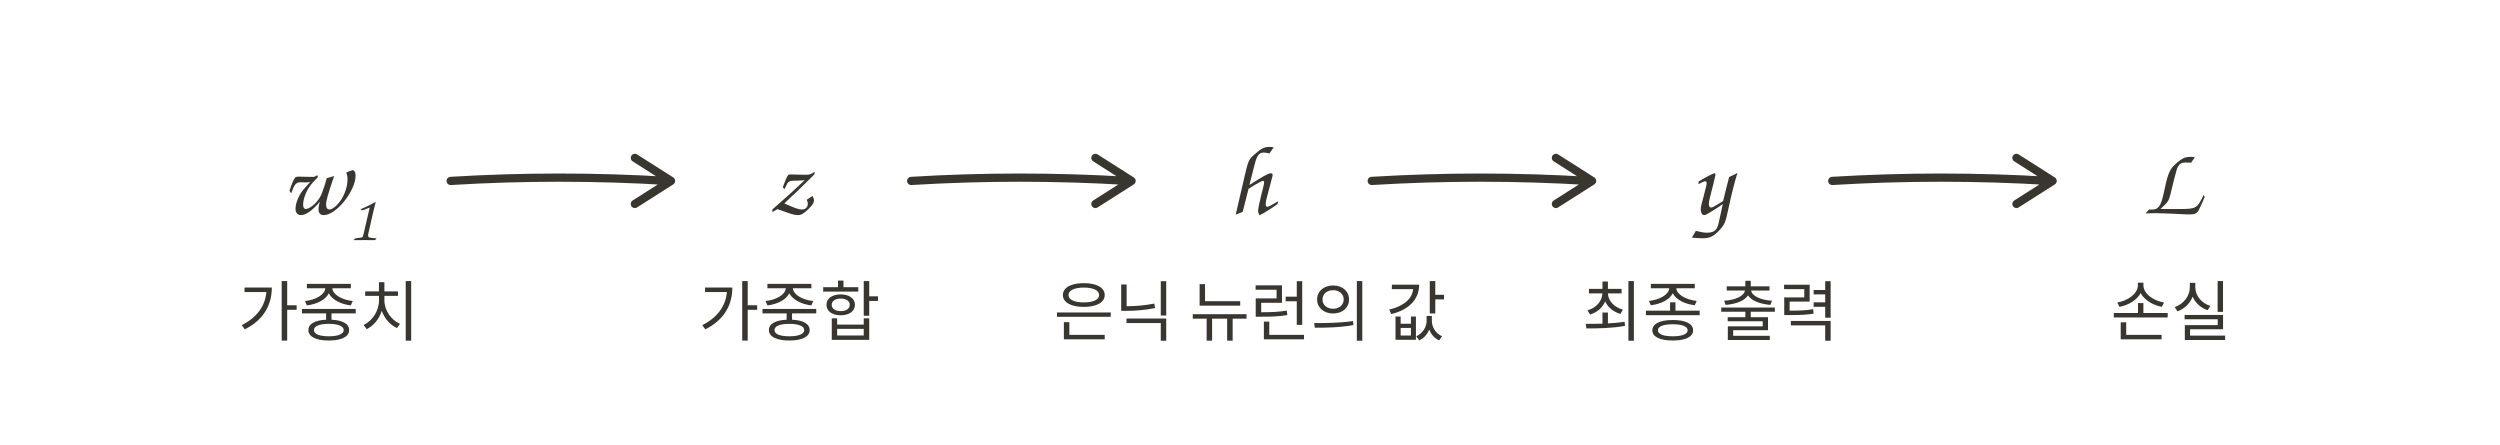
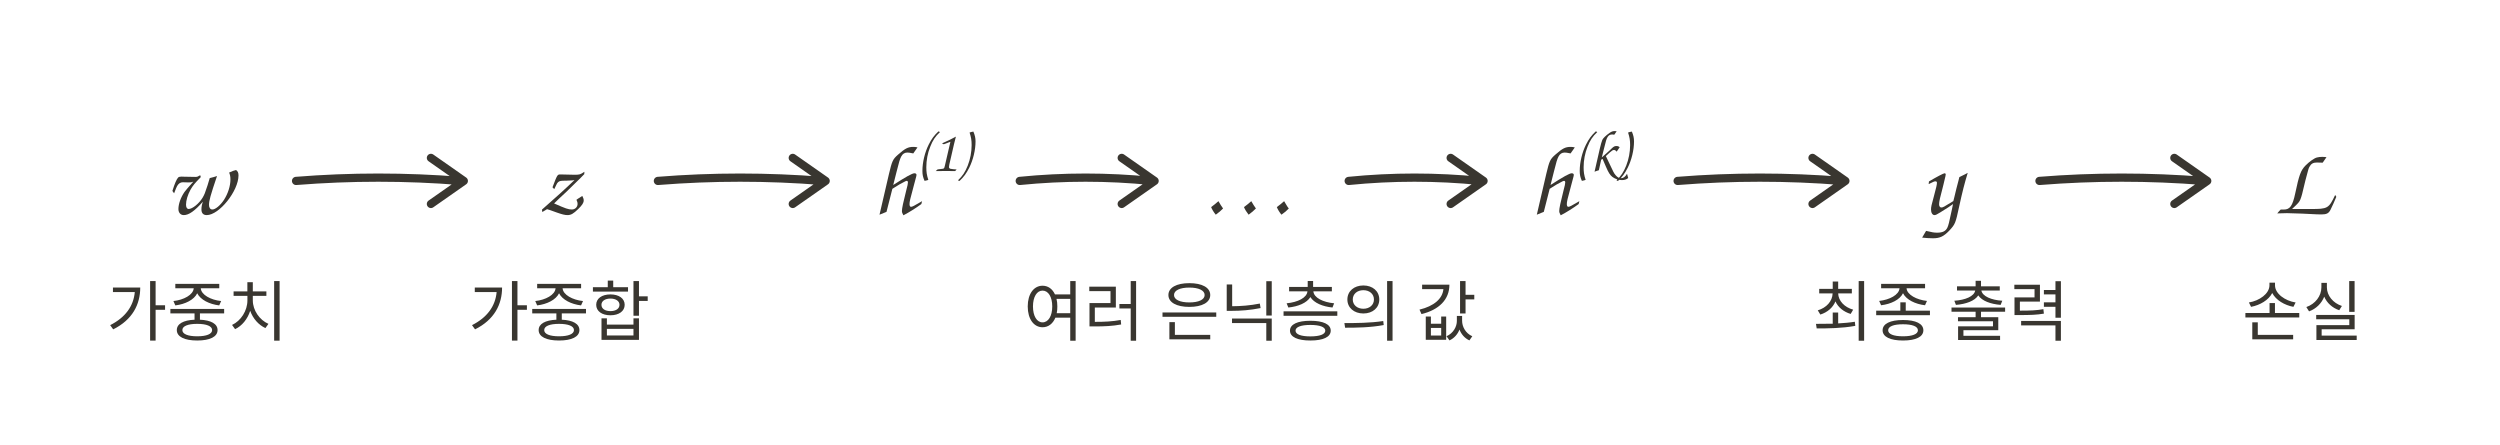
- <svg xmlns="http://www.w3.org/2000/svg" width="760" height="135" viewBox="0 0 760 135" role="img" aria-labelledby="title">
+ <svg xmlns="http://www.w3.org/2000/svg" width="760" height="135" viewBox="0 0 760 135" role="img" aria-labelledby="title desc">
  <style>text { fill:#393630; font-family:'Chalkboard SE','Segoe Print',cursive; font-size:30px; text-anchor:middle; } .ink { fill:none; stroke:#393630; stroke-width:2.5; stroke-linecap:round; stroke-linejoin:round; }.label { font-family:'Chalkboard SE','Segoe Print','Apple SD Gothic Neo','Noto Sans KR','Malgun Gothic',cursive; font-size:20px; }</style>
-   <text x="100" y="65">w<tspan font-size="20" dy="8">1</tspan>
+   <text x="60" y="65">w</text>
+   <text x="170" y="65">z</text>
+   <text x="280" y="65">h<tspan font-size="18" dy="-13">(1)</tspan>
  </text>
-   <path class="ink" d="M137 55 Q170 53 203 55 M193 48 L204 55 L193 62" />
-   <text x="240" y="65">z</text>
-   <path class="ink" d="M277 55 Q310 53 343 55 M333 48 L344 55 L333 62" />
-   <text x="380" y="65">h</text>
-   <path class="ink" d="M417 55 Q450 53 483 55 M473 48 L484 55 L473 62" />
-   <text x="520" y="65">y</text>
-   <path class="ink" d="M557 55 Q590 53 623 55 M613 48 L624 55 L613 62" />
-   <text x="660" y="65">L</text>
-   <text class="label" x="100" y="102">가중치</text>
-   <text class="label" x="240" y="102">가중합</text>
-   <text class="label" x="380" y="102">은닉 뉴런의 값</text>
-   <text class="label" x="520" y="102">최종 출력</text>
-   <text class="label" x="660" y="102">손실</text>
+   <text x="380" y="65">…</text>
+   <text x="480" y="65">h<tspan font-size="18" dy="-13">(k)</tspan>
+   </text>
+   <text x="590" y="65">y</text>
+   <text x="700" y="65">L</text>
+   <path class="ink" d="M90 55 Q115.0 53 140 55 M131 48 L141 55 L131 62" />
+   <path class="ink" d="M200 55 Q225.0 53 250 55 M241 48 L251 55 L241 62" />
+   <path class="ink" d="M310 55 Q330.0 53 350 55 M341 48 L351 55 L341 62" />
+   <path class="ink" d="M410 55 Q430.0 53 450 55 M441 48 L451 55 L441 62" />
+   <path class="ink" d="M510 55 Q535.0 53 560 55 M551 48 L561 55 L551 62" />
+   <path class="ink" d="M620 55 Q645.0 53 670 55 M661 48 L671 55 L661 62" />
+   <text class="label" x="60" y="102">가중치</text>
+   <text class="label" x="170" y="102">가중합</text>
+   <text class="label" x="380" y="102">여러 은닉층의 값</text>
+   <text class="label" x="590" y="102">최종 출력</text>
+   <text class="label" x="700" y="102">손실</text>
</svg>
